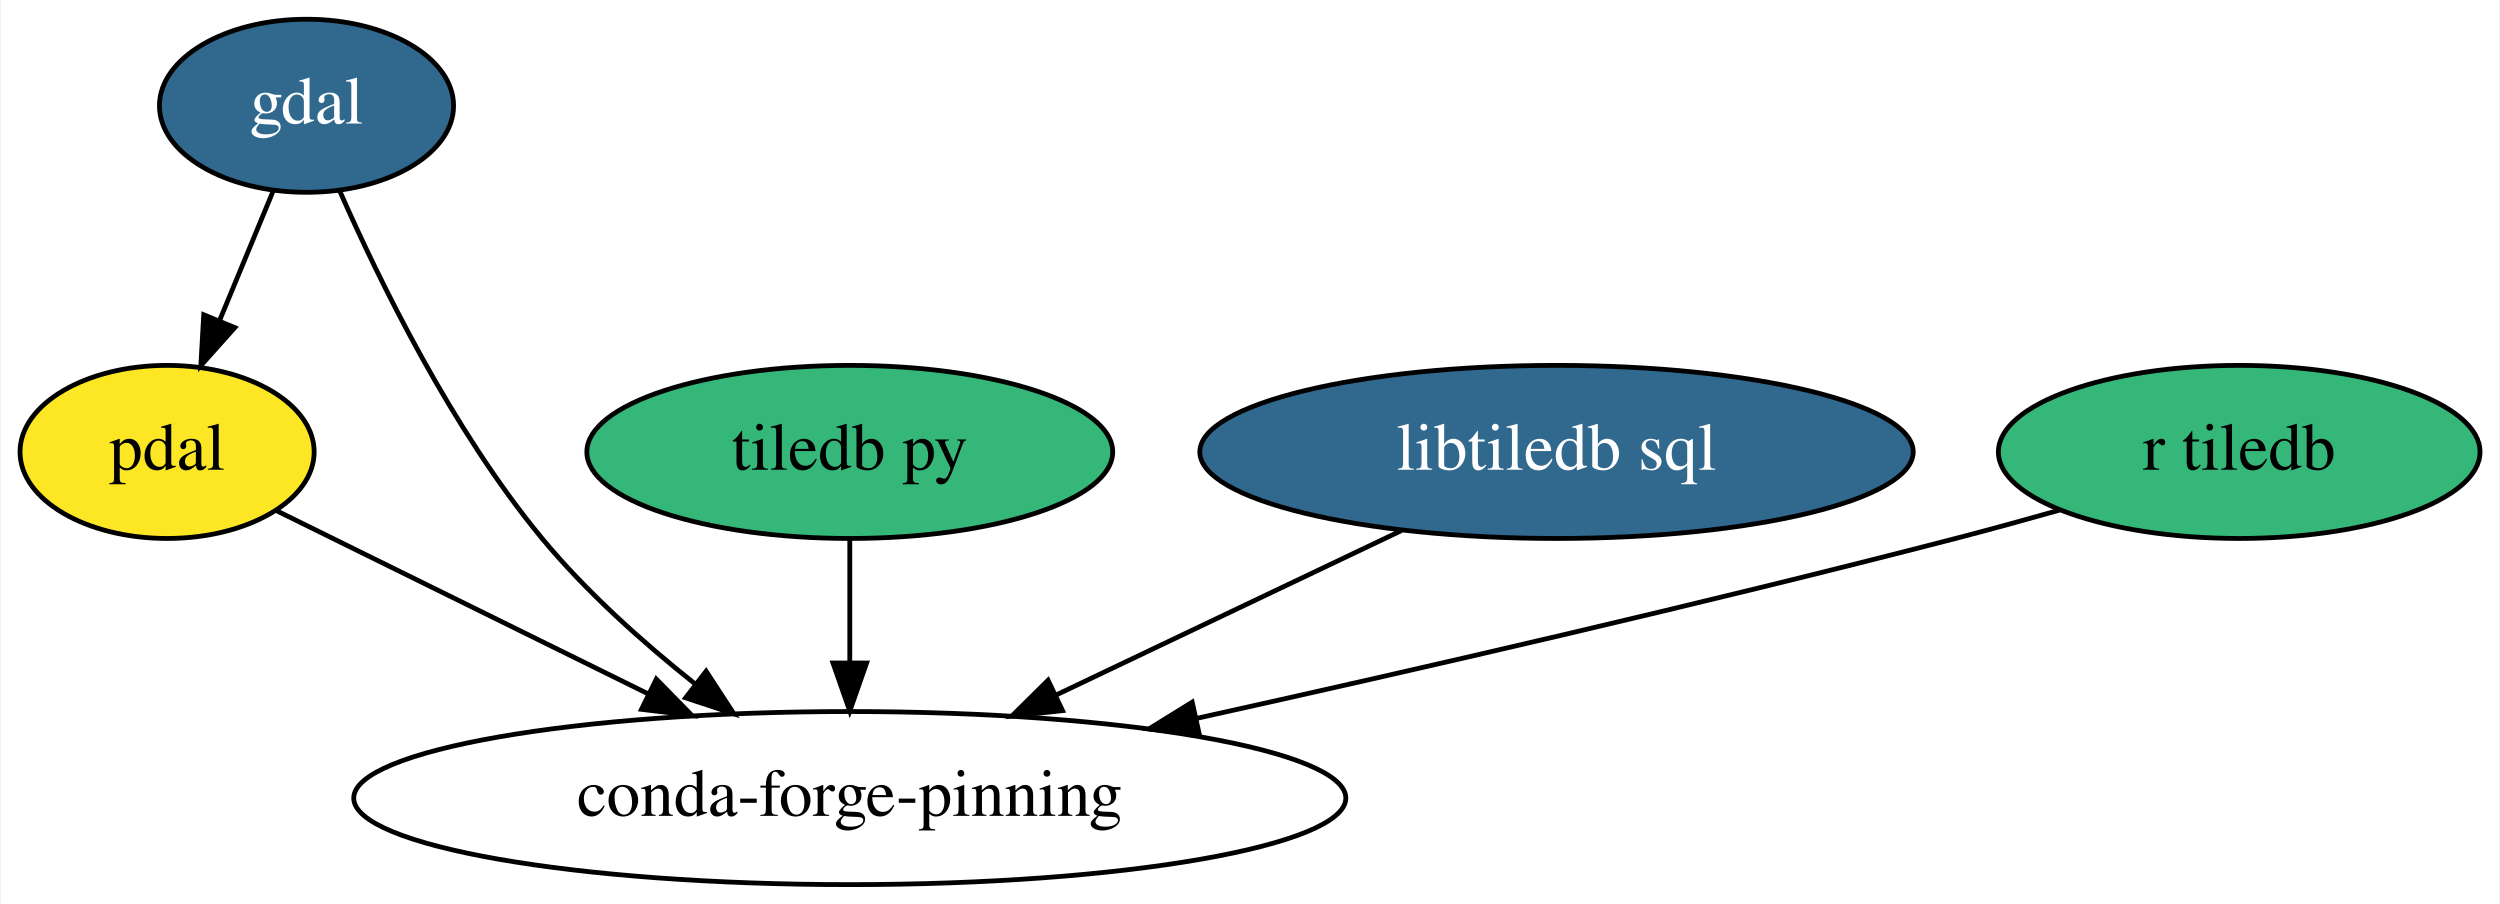
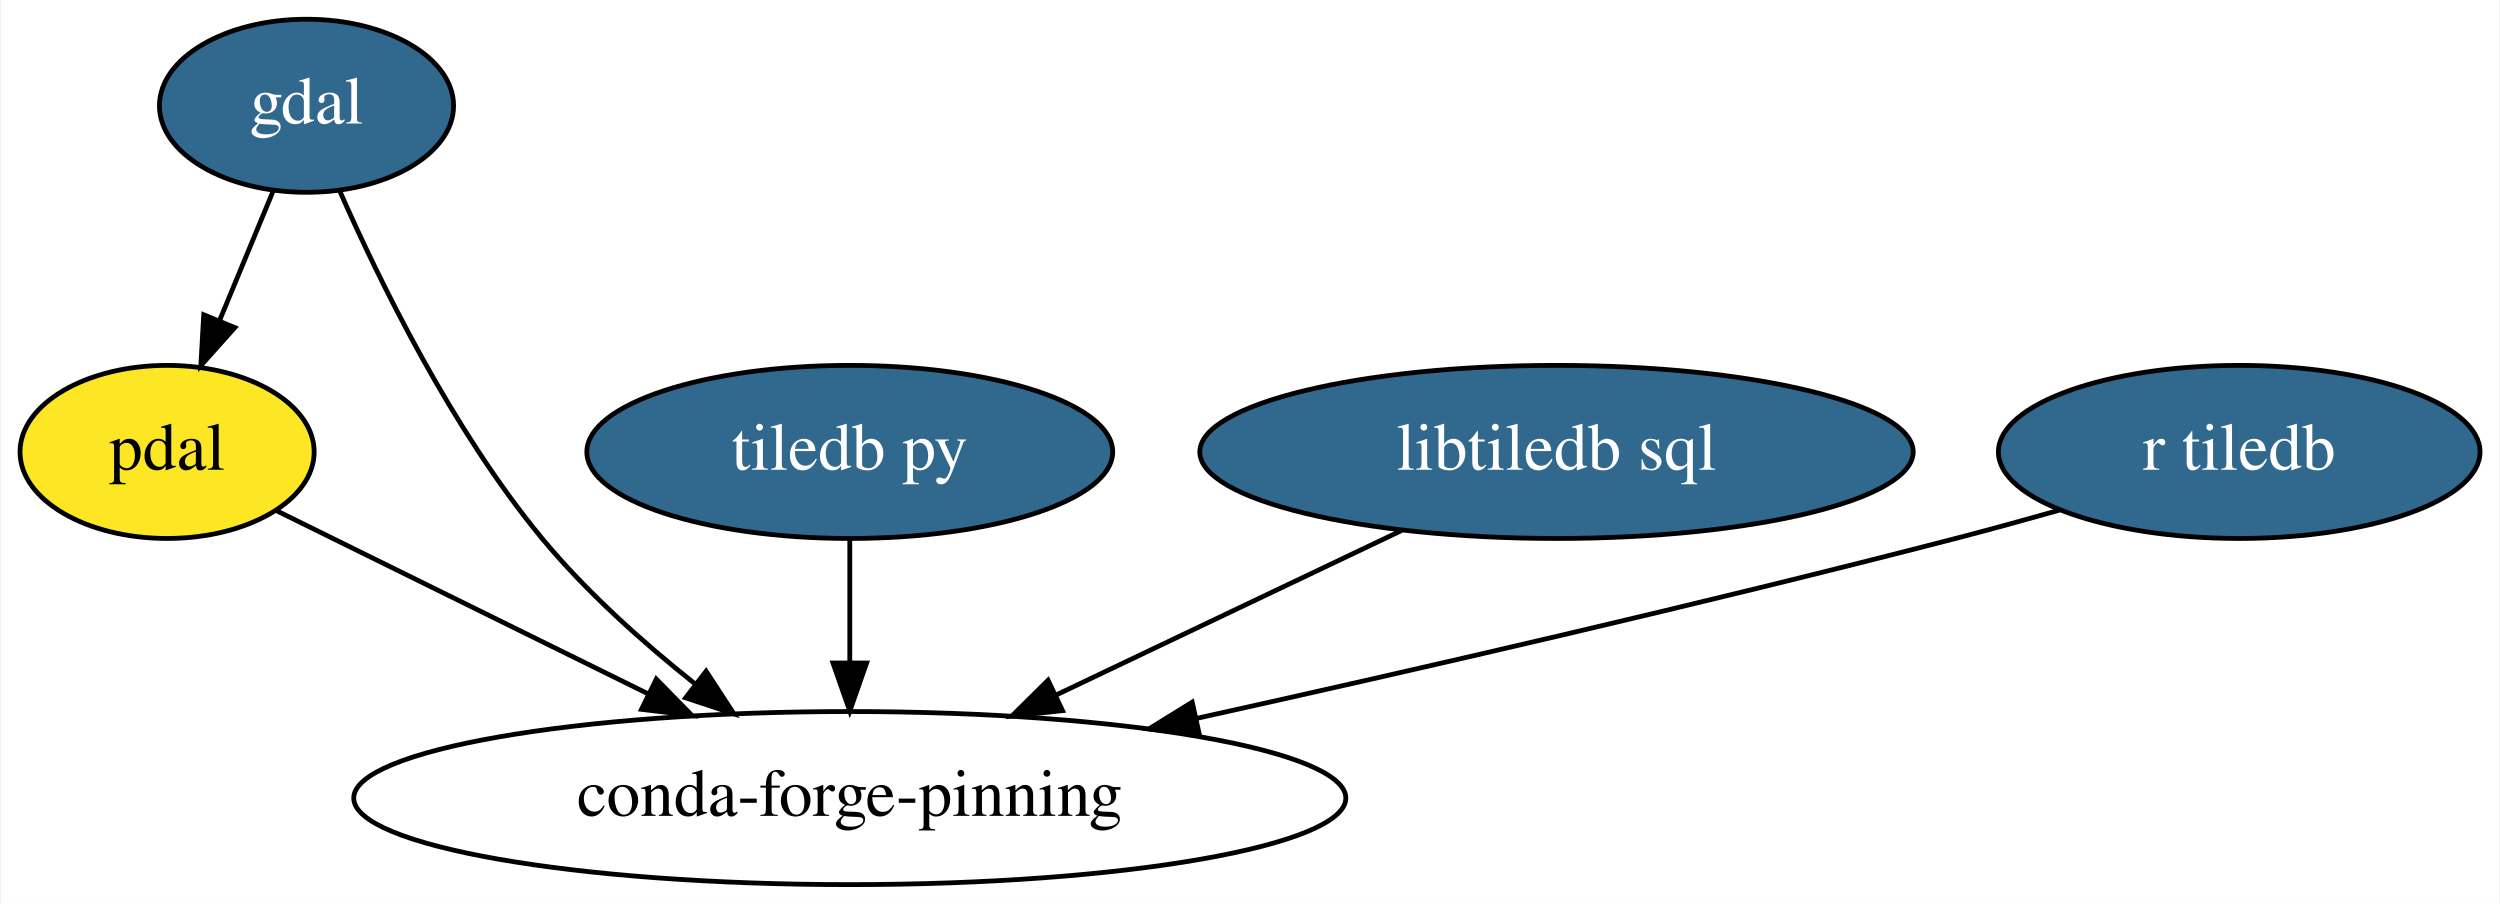
<svg xmlns="http://www.w3.org/2000/svg" xmlns:xlink="http://www.w3.org/1999/xlink" width="520pt" height="188pt" viewBox="0.00 0.00 519.59 188.00">
  <g id="graph0" class="graph" transform="scale(1 1) rotate(0) translate(4 184)">
    <polygon fill="white" stroke="transparent" points="-4,4 -4,-184 515.59,-184 515.59,4 -4,4" />
    <g id="node1" class="node">
      <g id="a_node1">
        <a xlink:href="https://github.com/conda-forge/gdal-feedstock/pull/378" xlink:title="gdal">
          <ellipse fill="#31688e" stroke="black" cx="59.55" cy="-162" rx="30.59" ry="18" />
          <text text-anchor="middle" x="59.55" y="-158.3" font-family="Times,serif" font-size="14.00" fill="white">gdal</text>
        </a>
      </g>
    </g>
    <g id="node3" class="node">
      <g id="a_node3">
        <a xlink:href="https://github.com/conda-forge/pdal-feedstock" xlink:title="pdal">
          <ellipse fill="#fde725" stroke="black" cx="30.55" cy="-90" rx="30.59" ry="18" />
          <text text-anchor="middle" x="30.55" y="-86.3" font-family="Times,serif" font-size="14.00">pdal</text>
        </a>
      </g>
    </g>
    <g id="edge1" class="edge">
      <path fill="none" stroke="black" d="M52.67,-144.41C49.33,-136.34 45.23,-126.43 41.47,-117.35" />
      <polygon fill="black" stroke="black" points="44.63,-115.86 37.57,-107.96 38.17,-118.53 44.63,-115.86" />
    </g>
    <g id="node6" class="node">
      <ellipse fill="none" stroke="black" cx="172.55" cy="-18" rx="103.18" ry="18" />
      <text text-anchor="middle" x="172.55" y="-14.3" font-family="Times,serif" font-size="14.00">conda-forge-pinning</text>
    </g>
    <g id="edge2" class="edge">
      <path fill="none" stroke="black" d="M66.39,-144.44C74.64,-125.65 89.77,-94.7 108.55,-72 117.71,-60.93 129.43,-50.45 140.33,-41.78" />
      <polygon fill="black" stroke="black" points="142.67,-44.39 148.45,-35.52 138.4,-38.85 142.67,-44.39" />
    </g>
    <g id="node2" class="node">
      <g id="a_node2">
-         <a xlink:href="https://github.com/conda-forge/tiledb-py-feedstock" xlink:title="tiledb py">
-           <ellipse fill="#35b779" stroke="black" cx="172.55" cy="-90" rx="54.69" ry="18" />
-           <text text-anchor="middle" x="172.55" y="-86.3" font-family="Times,serif" font-size="14.00">tiledb py</text>
+         <a xlink:href="https://github.com/conda-forge/tiledb-py-feedstock/pull/38" xlink:title="tiledb py">
+           <ellipse fill="#31688e" stroke="black" cx="172.55" cy="-90" rx="54.69" ry="18" />
+           <text text-anchor="middle" x="172.55" y="-86.3" font-family="Times,serif" font-size="14.00" fill="white">tiledb py</text>
        </a>
      </g>
    </g>
    <g id="edge3" class="edge">
      <path fill="none" stroke="black" d="M172.55,-71.7C172.55,-63.98 172.55,-54.71 172.55,-46.11" />
      <polygon fill="black" stroke="black" points="176.05,-46.1 172.55,-36.1 169.05,-46.1 176.05,-46.1" />
    </g>
    <g id="edge4" class="edge">
      <path fill="none" stroke="black" d="M53.36,-77.75C74.17,-67.5 105.43,-52.09 130.72,-39.62" />
      <polygon fill="black" stroke="black" points="132.31,-42.74 139.73,-35.18 129.22,-36.46 132.31,-42.74" />
    </g>
    <g id="node4" class="node">
      <g id="a_node4">
        <a xlink:href="https://github.com/conda-forge/libtiledb-sql-feedstock/pull/15" xlink:title="libtiledb sql">
          <ellipse fill="#31688e" stroke="black" cx="319.55" cy="-90" rx="74.19" ry="18" />
          <text text-anchor="middle" x="319.55" y="-86.3" font-family="Times,serif" font-size="14.00" fill="white">libtiledb sql</text>
        </a>
      </g>
    </g>
    <g id="edge5" class="edge">
      <path fill="none" stroke="black" d="M287.29,-73.64C266.19,-63.59 238.39,-50.36 215.44,-39.43" />
      <polygon fill="black" stroke="black" points="216.8,-36.19 206.26,-35.06 213.79,-42.51 216.8,-36.19" />
    </g>
    <g id="node5" class="node">
      <g id="a_node5">
-         <a xlink:href="https://github.com/conda-forge/r-tiledb-feedstock" xlink:title="r tiledb">
-           <ellipse fill="#35b779" stroke="black" cx="461.55" cy="-90" rx="50.09" ry="18" />
-           <text text-anchor="middle" x="461.55" y="-86.3" font-family="Times,serif" font-size="14.00">r tiledb</text>
+         <a xlink:href="https://github.com/conda-forge/r-tiledb-feedstock/pull/3" xlink:title="r tiledb">
+           <ellipse fill="#31688e" stroke="black" cx="461.55" cy="-90" rx="50.09" ry="18" />
+           <text text-anchor="middle" x="461.55" y="-86.3" font-family="Times,serif" font-size="14.00" fill="white">r tiledb</text>
        </a>
      </g>
    </g>
    <g id="edge6" class="edge">
      <path fill="none" stroke="black" d="M424.18,-77.9C417.02,-75.87 409.56,-73.82 402.55,-72 349.89,-58.36 289.99,-44.61 244.52,-34.54" />
      <polygon fill="black" stroke="black" points="245.28,-31.12 234.76,-32.38 243.77,-37.95 245.28,-31.12" />
    </g>
  </g>
</svg>
